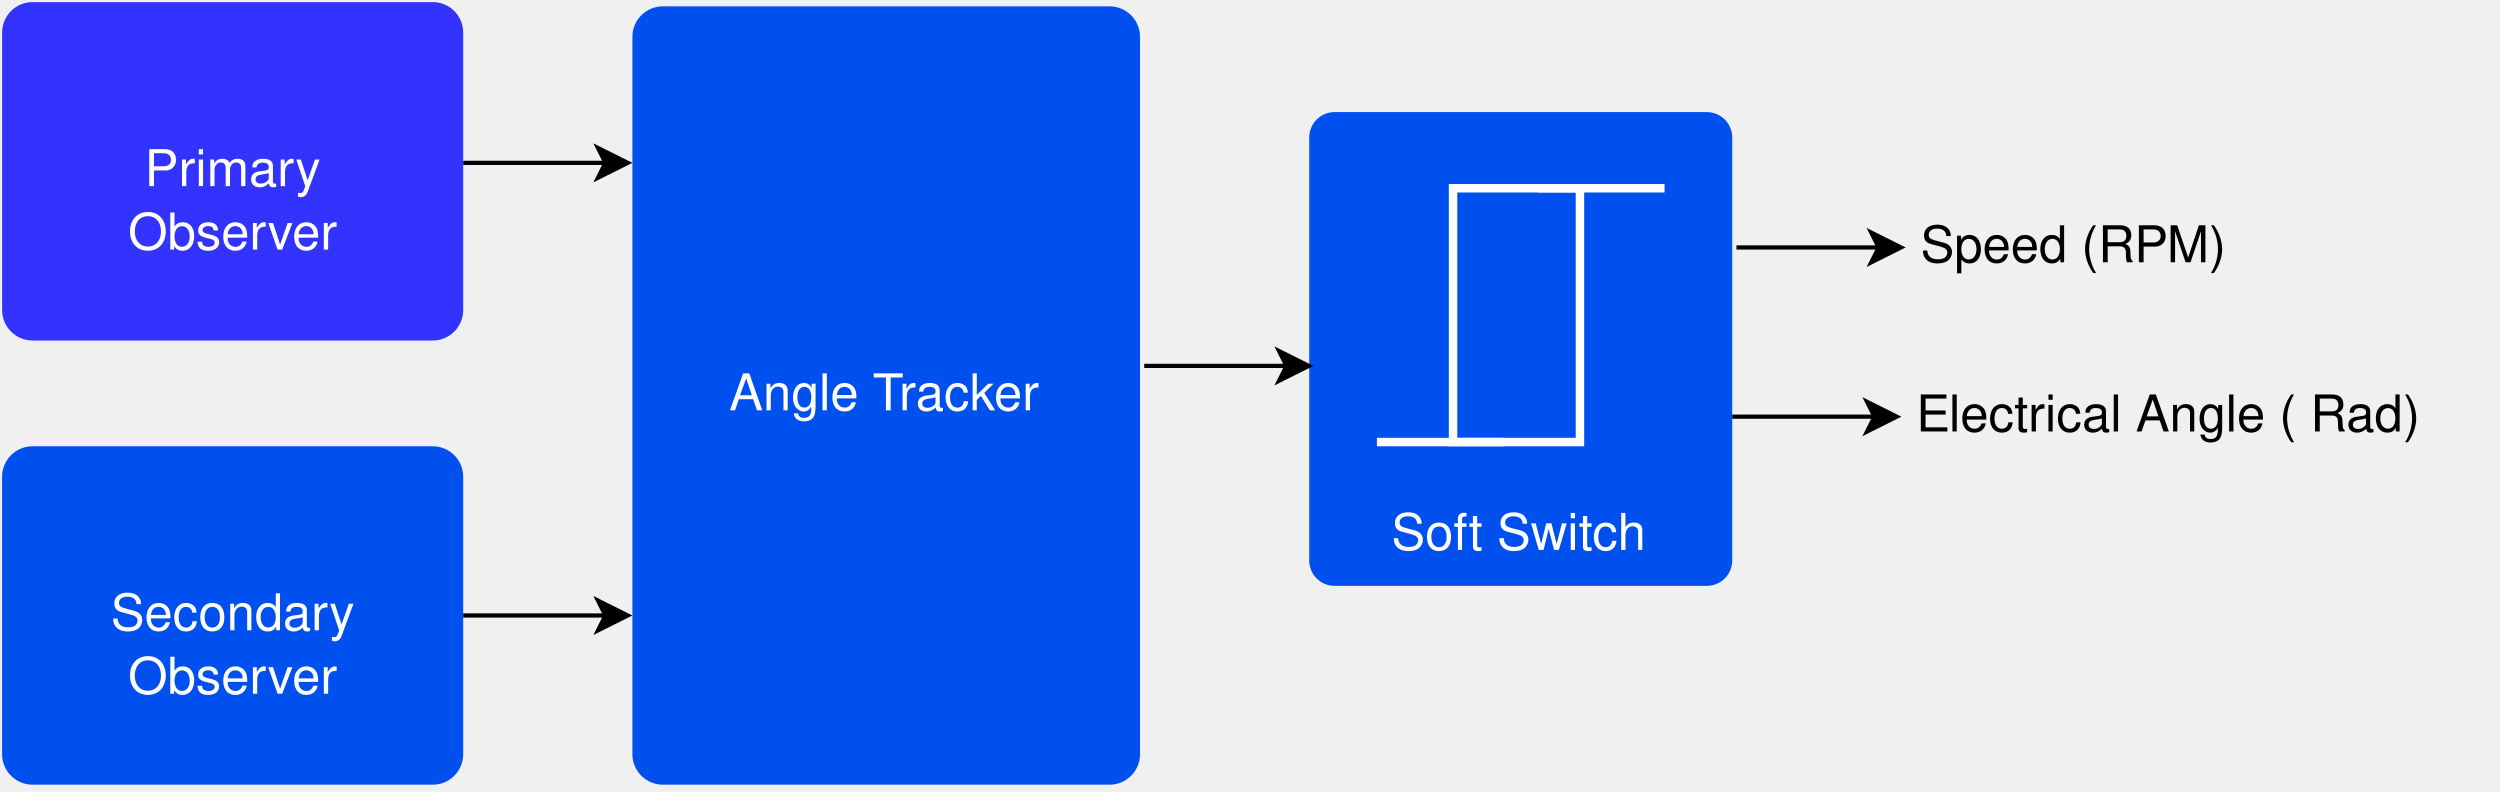
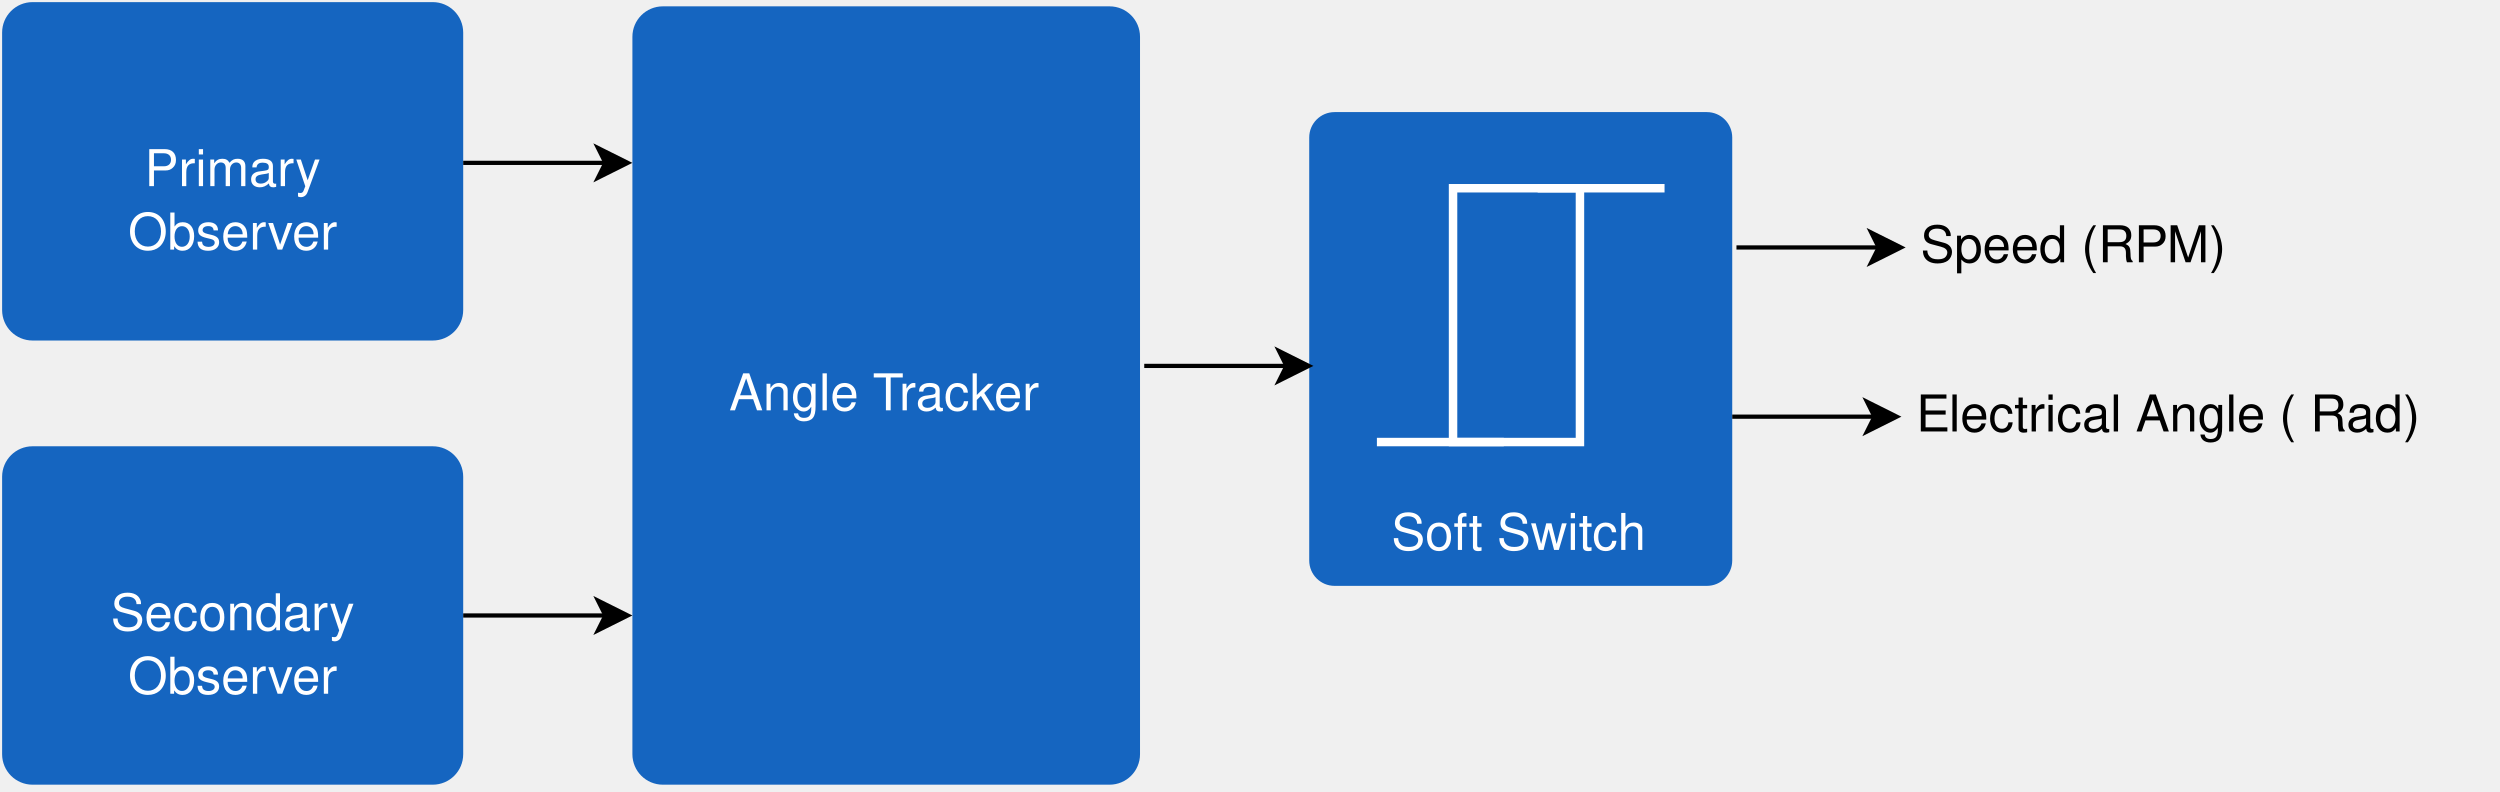
<svg xmlns="http://www.w3.org/2000/svg" version="1.1" width="591px" height="187px" viewBox="-0.5 -0.5 591 187" style="background-color: rgb(255, 255, 255);">
+   <style>
+ .boxColor { fill:#1565C0 }
+ .boxTextColor { fill:White }
+ .boxLineColor { stroke:White; }
+ </style>
  <g id="blocks" pointer-events="all">
    <g id="box-primary-observer">
-       <rect x="0" y="0" width="109" height="80" rx="7.2" ry="7.2" fill="#3333ff" stroke="none" pointer-events="all" />
+       <rect x="0" y="0" width="109" height="80" rx="7.2" ry="7.2" class="boxColor" stroke="none" pointer-events="all" />
      <g transform="translate(-0.5 -0.5)">
-         <text x="55" y="44" fill="#ffffff" font-family="Helvetica" font-size="12px" text-anchor="middle">Primary</text>
-         <text x="55" y="59" fill="#ffffff" font-family="Helvetica" font-size="12px" text-anchor="middle">Observer</text>
+         <text x="55" y="44" class="boxTextColor" font-family="Helvetica" font-size="12px" text-anchor="middle">Primary</text>
+         <text x="55" y="59" class="boxTextColor" font-family="Helvetica" font-size="12px" text-anchor="middle">Observer</text>
      </g>
    </g>
    <g id="box-secondary-observer">
-       <rect x="0" y="105" width="109" height="80" rx="7.2" ry="7.2" fill="#0050ef" stroke="none" pointer-events="all" />
+       <rect x="0" y="105" width="109" height="80" rx="7.2" ry="7.2" class="boxColor" stroke="none" pointer-events="all" />
      <g transform="translate(-0.5 -0.5)">
-         <text x="55" y="149" fill="#ffffff" font-family="Helvetica" font-size="12px" text-anchor="middle">Secondary</text>
-         <text x="55" y="164" fill="#ffffff" font-family="Helvetica" font-size="12px" text-anchor="middle">Observer</text>
+         <text x="55" y="149" class="boxTextColor" font-family="Helvetica" font-size="12px" text-anchor="middle">Secondary</text>
+         <text x="55" y="164" class="boxTextColor" font-family="Helvetica" font-size="12px" text-anchor="middle">Observer</text>
      </g>
    </g>
    <g id="box-angle-tracker">
-       <rect x="149" y="1" width="120" height="184" rx="7.2" ry="7.2" fill="#0050ef" stroke="none" pointer-events="all" />
+       <rect x="149" y="1" width="120" height="184" rx="7.2" ry="7.2" class="boxColor" stroke="none" pointer-events="all" />
      <g transform="translate(-0.5 -0.5)">
-         <text x="209" y="97" fill="#ffffff" font-family="Helvetica" font-size="12px" text-anchor="middle">Angle Tracker</text>
+         <text x="209" y="97" class="boxTextColor" font-family="Helvetica" font-size="12px" text-anchor="middle">Angle Tracker</text>
      </g>
    </g>
    <g id="box-soft-switch">
-       <rect x="309" y="26" width="100" height="112" rx="6" ry="6" fill="#0050ef" stroke="none" pointer-events="all" />
-       <rect x="343" y="44" width="30" height="60" fill="none" stroke="#ffffff" stroke-width="2" pointer-events="all" />
-       <path d="M 363 44 L 393 44" fill="none" stroke="#ffffff" stroke-width="2" stroke-miterlimit="10" pointer-events="stroke" />
-       <path d="M 325 104 L 355 104" fill="none" stroke="#ffffff" stroke-width="2" stroke-miterlimit="10" pointer-events="stroke" />
+       <rect x="309" y="26" width="100" height="112" rx="6" ry="6" class="boxColor" stroke="none" pointer-events="all" />
+       <rect x="343" y="44" width="30" height="60" fill="none" class="boxLineColor" stroke-width="2" pointer-events="all" />
+       <path d="M 363 44 L 393 44" fill="none" class="boxLineColor" stroke-width="2" stroke-miterlimit="10" pointer-events="stroke" />
+       <path d="M 325 104 L 355 104" fill="none" class="boxLineColor" stroke-width="2" stroke-miterlimit="10" pointer-events="stroke" />
      <g transform="translate(-0.5 -0.5)">
-         <text x="359" y="130" fill="#ffffff" font-family="Helvetica" font-size="12px" text-anchor="middle"> Soft Switch </text>
+         <text x="359" y="130" class="boxTextColor" font-family="Helvetica" font-size="12px" text-anchor="middle"> Soft Switch </text>
      </g>
    </g>
  </g>
  <g id="connections">
    <path d="M 109 38 L 142.63 38" fill="none" stroke="rgb(0, 0, 0)" stroke-miterlimit="10" pointer-events="stroke" />
    <path d="M 147.88 38 L 140.88 41.5 L 142.63 38 L 140.88 34.5 Z" fill="rgb(0, 0, 0)" stroke="rgb(0, 0, 0)" stroke-miterlimit="10" pointer-events="all" />
    <path d="M 109 145 L 142.63 145" fill="none" stroke="rgb(0, 0, 0)" stroke-miterlimit="10" pointer-events="stroke" />
    <path d="M 147.88 145 L 140.88 148.5 L 142.63 145 L 140.88 141.5 Z" fill="rgb(0, 0, 0)" stroke="rgb(0, 0, 0)" stroke-miterlimit="10" pointer-events="all" />
    <path d="M 270 86 L 303.63 86" fill="none" stroke="rgb(0, 0, 0)" stroke-miterlimit="10" pointer-events="stroke" />
    <path d="M 308.88 86 L 301.88 89.5 L 303.63 86 L 301.88 82.5 Z" fill="rgb(0, 0, 0)" stroke="rgb(0, 0, 0)" stroke-miterlimit="10" pointer-events="all" />
    <path d="M 410 58 L 443.63 58" fill="none" stroke="rgb(0, 0, 0)" stroke-miterlimit="10" pointer-events="stroke" />
    <path d="M 448.88 58 L 441.88 61.5 L 443.63 58 L 441.88 54.5 Z" fill="rgb(0, 0, 0)" stroke="rgb(0, 0, 0)" stroke-miterlimit="10" pointer-events="all" />
    <path d="M 409 98 L 442.63 98" fill="none" stroke="rgb(0, 0, 0)" stroke-miterlimit="10" pointer-events="stroke" />
    <path d="M 447.88 98 L 440.88 101.5 L 442.63 98 L 440.88 94.5 Z" fill="rgb(0, 0, 0)" stroke="rgb(0, 0, 0)" stroke-miterlimit="10" pointer-events="all" />
  </g>
  <g id="output">
    <g transform="translate(-0.5 -0.5)">
      <text x="454" y="62" fill="rgb(0, 0, 0)" font-family="Helvetica" font-size="12px">Speed (RPM)</text>
    </g>
    <g transform="translate(-0.5 -0.5)">
      <text x="453" y="102" fill="rgb(0, 0, 0)" font-family="Helvetica" font-size="12px">Electrical Angle ( Rad)</text>
    </g>
  </g>
  <g id="tooltip" visibility="hidden">
    <rect width="80" height="24" fill="#FFFDD0" rx="2" ry="2" stroke="black" stroke-width="0.3" />
    <text x="4" y="15" font-size="10" font-weight="bold" fill="black" lengthAdjust="spacingAndGlyphs" font-family="Arial">t</text>
  </g>
</svg>
